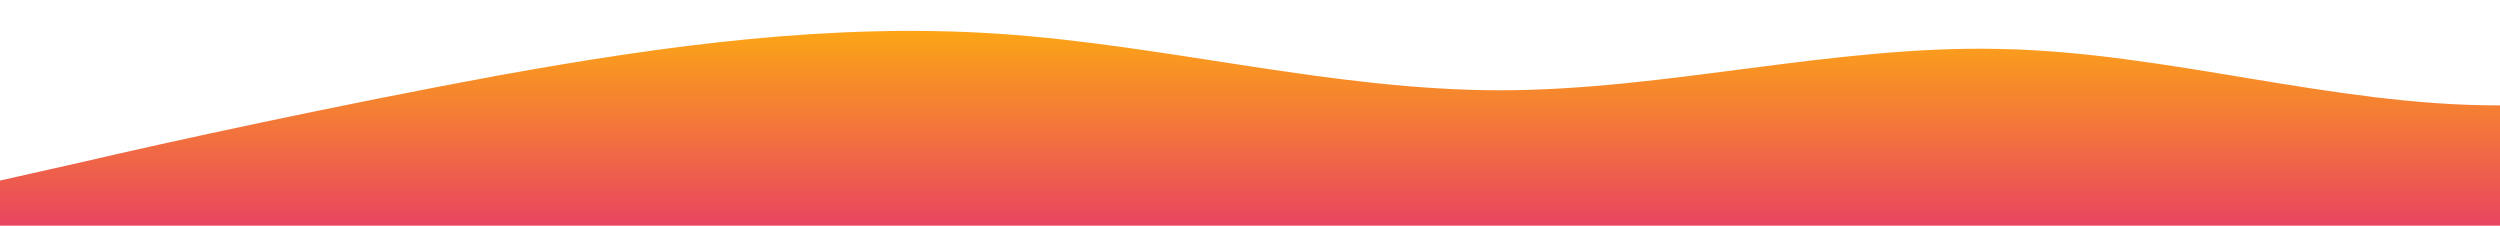
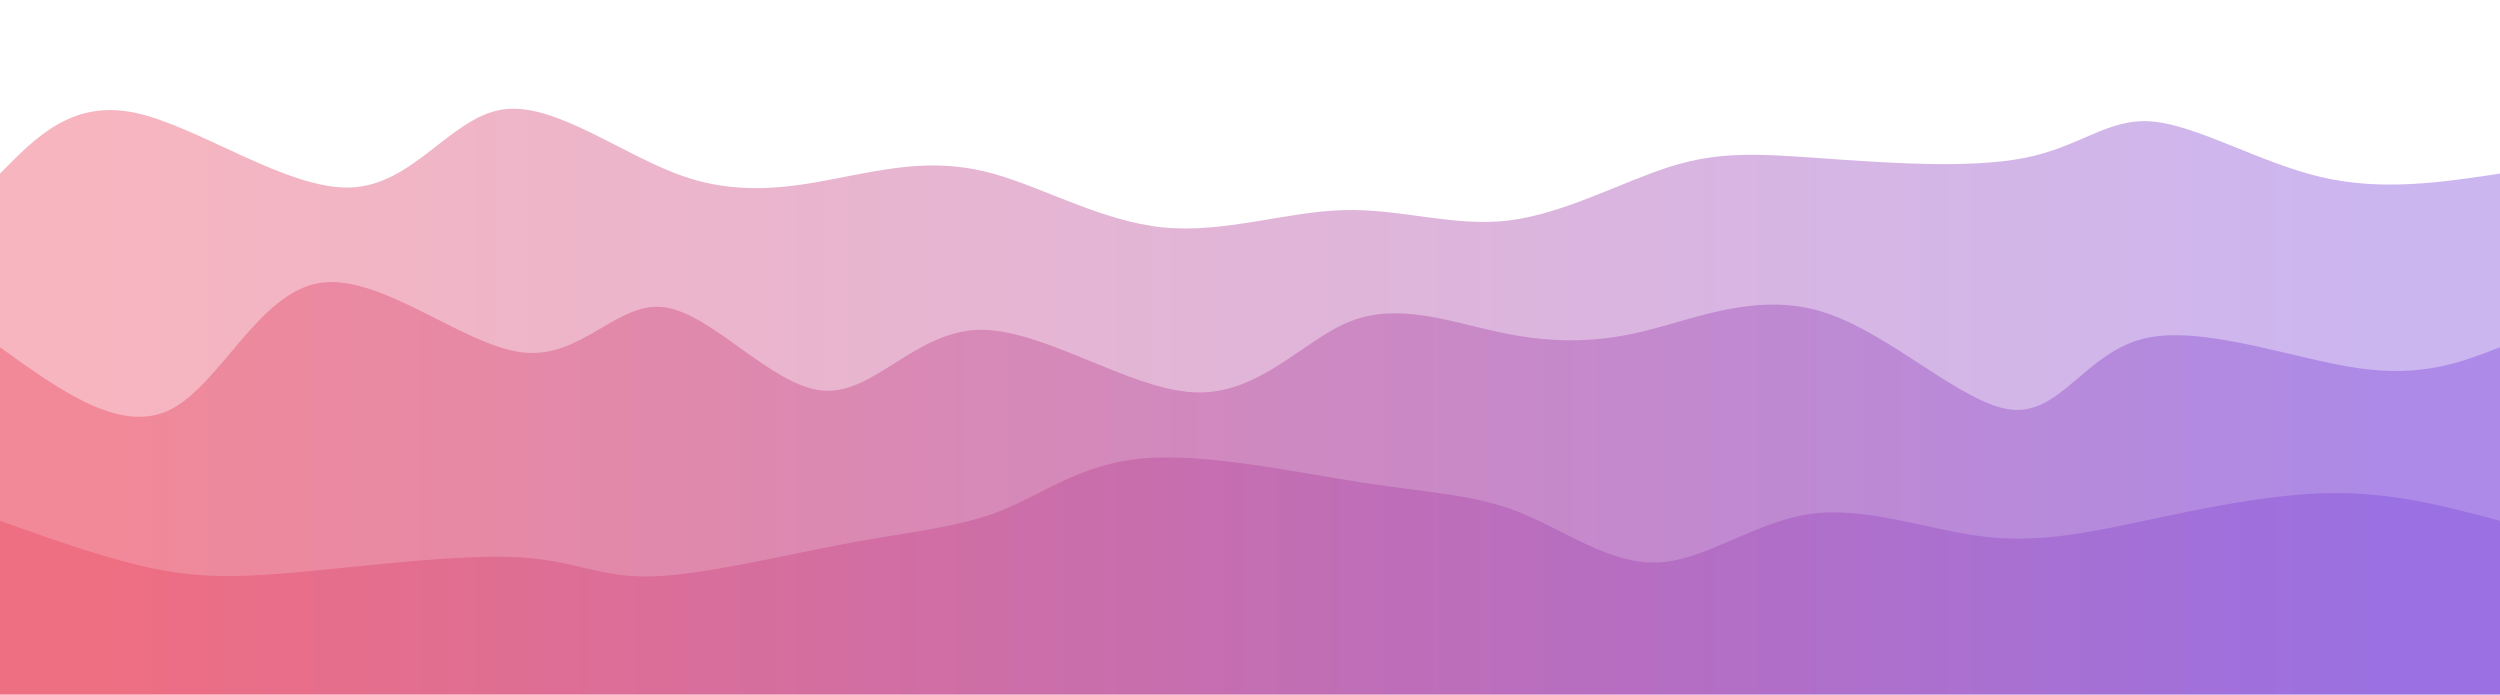
- <svg xmlns="http://www.w3.org/2000/svg" id="wave" style="transform:rotate(0deg); transition: 0.3s" viewBox="0 0 1440 130" version="1.1">
+ <svg xmlns="http://www.w3.org/2000/svg" width="100%" height="100%" id="svg" viewBox="0 0 1440 400" class="transition duration-300 ease-in-out delay-150">
+   <style>
+           .path-0{
+             animation:pathAnim-0 4s;
+             animation-timing-function: linear;
+             animation-iteration-count: infinite;
+           }
+           @keyframes pathAnim-0{
+             0%{
+               d: path("M 0,400 C 0,400 0,100 0,100 C 20.914,78.659 41.828,57.318 78,65 C 114.172,72.682 165.601,109.389 202,108 C 238.399,106.611 259.767,67.128 290,63 C 320.233,58.872 359.33,90.099 395,102 C 430.67,113.901 462.912,106.475 491,101 C 519.088,95.525 543.021,92 572,100 C 600.979,108 635.004,127.524 670,131 C 704.996,134.476 740.961,121.905 774,121 C 807.039,120.095 837.15,130.856 869,127 C 900.85,123.144 934.438,104.669 962,96 C 989.562,87.331 1011.098,88.467 1047,91 C 1082.902,93.533 1133.17,97.462 1166,91 C 1198.83,84.538 1214.224,67.683 1240,70 C 1265.776,72.317 1301.936,93.805 1337,102 C 1372.064,110.195 1406.032,105.098 1440,100 C 1440,100 1440,400 1440,400 Z");
+             }
+             25%{
+               d: path("M 0,400 C 0,400 0,100 0,100 C 37.361,107.332 74.722,114.663 103,123 C 131.278,131.337 150.473,140.678 183,129 C 215.527,117.322 261.388,84.624 296,73 C 330.612,61.376 353.976,70.827 386,77 C 418.024,83.173 458.707,86.069 495,80 C 531.293,73.931 563.194,58.896 591,64 C 618.806,69.104 642.515,94.346 673,97 C 703.485,99.654 740.746,79.72 774,72 C 807.254,64.28 836.5,68.776 867,71 C 897.5,73.224 929.255,73.178 959,83 C 988.745,92.822 1016.481,112.513 1048,117 C 1079.519,121.487 1114.819,110.77 1150,102 C 1185.181,93.23 1220.241,86.408 1250,86 C 1279.759,85.592 1304.217,91.598 1335,95 C 1365.783,98.402 1402.892,99.201 1440,100 C 1440,100 1440,400 1440,400 Z");
+             }
+             50%{
+               d: path("M 0,400 C 0,400 0,100 0,100 C 23.019,88.262 46.037,76.523 83,83 C 119.963,89.477 170.869,114.169 202,123 C 233.131,131.831 244.486,124.8 274,110 C 303.514,95.2 351.188,72.632 387,64 C 422.812,55.368 446.762,60.671 480,64 C 513.238,67.329 555.764,68.685 584,81 C 612.236,93.315 626.181,116.589 655,111 C 683.819,105.411 727.511,70.958 766,67 C 804.489,63.042 837.776,89.577 868,101 C 898.224,112.423 925.385,108.734 959,103 C 992.615,97.266 1032.684,89.489 1066,94 C 1099.316,98.511 1125.878,115.312 1151,113 C 1176.122,110.688 1199.802,89.262 1232,84 C 1264.198,78.738 1304.914,89.639 1341,95 C 1377.086,100.361 1408.543,100.18 1440,100 C 1440,100 1440,400 1440,400 Z");
+             }
+             75%{
+               d: path("M 0,400 C 0,400 0,100 0,100 C 36.019,113.326 72.037,126.653 108,129 C 143.963,131.347 179.87,122.716 207,120 C 234.13,117.284 252.482,120.484 284,113 C 315.518,105.516 360.203,87.349 392,83 C 423.797,78.651 442.705,88.119 475,83 C 507.295,77.881 552.978,58.176 584,65 C 615.022,71.824 631.384,105.176 664,106 C 696.616,106.824 745.486,75.121 777,70 C 808.514,64.879 822.673,86.341 850,98 C 877.327,109.659 917.823,111.515 954,111 C 990.177,110.485 1022.036,107.6 1052,101 C 1081.964,94.4 1110.031,84.087 1144,73 C 1177.969,61.913 1217.838,50.054 1255,63 C 1292.162,75.946 1326.618,113.699 1357,124 C 1387.382,134.301 1413.691,117.151 1440,100 C 1440,100 1440,400 1440,400 Z");
+             }
+             100%{
+               d: path("M 0,400 C 0,400 0,100 0,100 C 20.914,78.659 41.828,57.318 78,65 C 114.172,72.682 165.601,109.389 202,108 C 238.399,106.611 259.767,67.128 290,63 C 320.233,58.872 359.33,90.099 395,102 C 430.67,113.901 462.912,106.475 491,101 C 519.088,95.525 543.021,92 572,100 C 600.979,108 635.004,127.524 670,131 C 704.996,134.476 740.961,121.905 774,121 C 807.039,120.095 837.15,130.856 869,127 C 900.85,123.144 934.438,104.669 962,96 C 989.562,87.331 1011.098,88.467 1047,91 C 1082.902,93.533 1133.17,97.462 1166,91 C 1198.83,84.538 1214.224,67.683 1240,70 C 1265.776,72.317 1301.936,93.805 1337,102 C 1372.064,110.195 1406.032,105.098 1440,100 C 1440,100 1440,400 1440,400 Z");
+             }
+           }</style>
  <defs>
-     <linearGradient id="sw-gradient-0" x1="0" x2="0" y1="1" y2="0">
-       <stop stop-color="rgba(233, 69, 96, 1)" offset="0%" />
-       <stop stop-color="rgba(255, 179, 11, 1)" offset="100%" />
+     <linearGradient id="gradient" x1="0%" y1="50%" x2="100%" y2="50%">
+       <stop offset="5%" stop-color="#e9456066" />
+       <stop offset="95%" stop-color="#7f48d966" />
    </linearGradient>
  </defs>
-   <path style="transform:translate(0, 0px); opacity:1" fill="url(#sw-gradient-0)" d="M0,104L48,93.2C96,82,192,61,288,43.3C384,26,480,13,576,19.5C672,26,768,52,864,52C960,52,1056,26,1152,28.2C1248,30,1344,61,1440,60.7C1536,61,1632,30,1728,15.2C1824,0,1920,0,2016,2.2C2112,4,2208,9,2304,23.8C2400,39,2496,65,2592,82.3C2688,100,2784,108,2880,108.3C2976,108,3072,100,3168,95.3C3264,91,3360,91,3456,88.8C3552,87,3648,82,3744,78C3840,74,3936,69,4032,67.2C4128,65,4224,65,4320,69.3C4416,74,4512,82,4608,84.5C4704,87,4800,82,4896,86.7C4992,91,5088,104,5184,110.5C5280,117,5376,117,5472,101.8C5568,87,5664,56,5760,47.7C5856,39,5952,52,6048,52C6144,52,6240,39,6336,28.2C6432,17,6528,9,6624,23.8C6720,39,6816,78,6864,97.5L6912,117L6912,130L6864,130C6816,130,6720,130,6624,130C6528,130,6432,130,6336,130C6240,130,6144,130,6048,130C5952,130,5856,130,5760,130C5664,130,5568,130,5472,130C5376,130,5280,130,5184,130C5088,130,4992,130,4896,130C4800,130,4704,130,4608,130C4512,130,4416,130,4320,130C4224,130,4128,130,4032,130C3936,130,3840,130,3744,130C3648,130,3552,130,3456,130C3360,130,3264,130,3168,130C3072,130,2976,130,2880,130C2784,130,2688,130,2592,130C2496,130,2400,130,2304,130C2208,130,2112,130,2016,130C1920,130,1824,130,1728,130C1632,130,1536,130,1440,130C1344,130,1248,130,1152,130C1056,130,960,130,864,130C768,130,672,130,576,130C480,130,384,130,288,130C192,130,96,130,48,130L0,130Z" />
+   <path d="M 0,400 C 0,400 0,100 0,100 C 20.914,78.659 41.828,57.318 78,65 C 114.172,72.682 165.601,109.389 202,108 C 238.399,106.611 259.767,67.128 290,63 C 320.233,58.872 359.33,90.099 395,102 C 430.67,113.901 462.912,106.475 491,101 C 519.088,95.525 543.021,92 572,100 C 600.979,108 635.004,127.524 670,131 C 704.996,134.476 740.961,121.905 774,121 C 807.039,120.095 837.15,130.856 869,127 C 900.85,123.144 934.438,104.669 962,96 C 989.562,87.331 1011.098,88.467 1047,91 C 1082.902,93.533 1133.17,97.462 1166,91 C 1198.83,84.538 1214.224,67.683 1240,70 C 1265.776,72.317 1301.936,93.805 1337,102 C 1372.064,110.195 1406.032,105.098 1440,100 C 1440,100 1440,400 1440,400 Z" stroke="none" stroke-width="0" fill="url(#gradient)" class="transition-all duration-300 ease-in-out delay-150 path-0" />
+   <style>
+           .path-1{
+             animation:pathAnim-1 4s;
+             animation-timing-function: linear;
+             animation-iteration-count: infinite;
+           }
+           @keyframes pathAnim-1{
+             0%{
+               d: path("M 0,400 C 0,400 0,200 0,200 C 34.726,225.04 69.452,250.08 98,236 C 126.548,221.92 148.918,168.719 184,163 C 219.082,157.281 266.876,199.044 301,203 C 335.124,206.956 355.577,173.106 383,177 C 410.423,180.894 444.814,222.531 474,225 C 503.186,227.469 527.166,190.768 564,190 C 600.834,189.232 650.522,224.395 688,226 C 725.478,227.605 750.745,195.652 778,185 C 805.255,174.348 834.497,184.998 862,191 C 889.503,197.002 915.267,198.357 946,191 C 976.733,183.643 1012.434,167.573 1051,180 C 1089.566,192.427 1130.997,233.352 1159,236 C 1187.003,238.648 1201.578,203.021 1235,195 C 1268.422,186.979 1320.692,206.566 1358,212 C 1395.308,217.434 1417.654,208.717 1440,200 C 1440,200 1440,400 1440,400 Z");
+             }
+             25%{
+               d: path("M 0,400 C 0,400 0,200 0,200 C 33.816,180.536 67.632,161.072 102,167 C 136.368,172.928 171.288,204.249 198,204 C 224.712,203.751 243.218,171.934 278,172 C 312.782,172.066 363.842,204.016 401,220 C 438.158,235.984 461.415,236.003 488,231 C 514.585,225.997 544.497,215.972 576,201 C 607.503,186.028 640.596,166.109 671,176 C 701.404,185.891 729.12,225.59 759,231 C 788.88,236.41 820.924,207.529 859,199 C 897.076,190.471 941.186,202.292 973,201 C 1004.814,199.708 1024.334,185.303 1057,183 C 1089.666,180.697 1135.477,190.496 1167,199 C 1198.523,207.504 1215.756,214.713 1244,210 C 1272.244,205.287 1311.498,188.654 1346,185 C 1380.502,181.346 1410.251,190.673 1440,200 C 1440,200 1440,400 1440,400 Z");
+             }
+             50%{
+               d: path("M 0,400 C 0,400 0,200 0,200 C 33.607,185.791 67.213,171.581 101,172 C 134.787,172.419 168.753,187.466 202,183 C 235.247,178.534 267.773,154.553 300,163 C 332.227,171.447 364.154,212.32 397,218 C 429.846,223.68 463.611,194.167 495,194 C 526.389,193.833 555.4,223.011 582,232 C 608.6,240.989 632.788,229.788 659,213 C 685.212,196.212 713.449,173.837 751,177 C 788.551,180.163 835.415,208.865 876,215 C 916.585,221.135 950.889,204.704 975,205 C 999.111,205.296 1013.027,222.32 1043,216 C 1072.973,209.68 1119.003,180.017 1153,172 C 1186.997,163.983 1208.961,177.611 1242,193 C 1275.039,208.389 1319.154,225.54 1354,227 C 1388.846,228.46 1414.423,214.23 1440,200 C 1440,200 1440,400 1440,400 Z");
+             }
+             75%{
+               d: path("M 0,400 C 0,400 0,200 0,200 C 27.816,203.936 55.632,207.873 87,196 C 118.368,184.127 153.288,156.446 189,167 C 224.712,177.554 261.214,226.345 295,226 C 328.786,225.655 359.854,176.174 393,175 C 426.146,173.826 461.37,220.958 494,237 C 526.63,253.042 556.667,237.992 591,227 C 625.333,216.008 663.961,209.072 688,210 C 712.039,210.928 721.487,219.72 752,215 C 782.513,210.28 834.09,192.049 875,196 C 915.91,199.951 946.152,226.083 972,230 C 997.848,233.917 1019.302,215.619 1048,212 C 1076.698,208.381 1112.641,219.442 1151,223 C 1189.359,226.558 1230.135,222.612 1261,226 C 1291.865,229.388 1312.819,240.111 1341,237 C 1369.181,233.889 1404.591,216.945 1440,200 C 1440,200 1440,400 1440,400 Z");
+             }
+             100%{
+               d: path("M 0,400 C 0,400 0,200 0,200 C 34.726,225.04 69.452,250.08 98,236 C 126.548,221.92 148.918,168.719 184,163 C 219.082,157.281 266.876,199.044 301,203 C 335.124,206.956 355.577,173.106 383,177 C 410.423,180.894 444.814,222.531 474,225 C 503.186,227.469 527.166,190.768 564,190 C 600.834,189.232 650.522,224.395 688,226 C 725.478,227.605 750.745,195.652 778,185 C 805.255,174.348 834.497,184.998 862,191 C 889.503,197.002 915.267,198.357 946,191 C 976.733,183.643 1012.434,167.573 1051,180 C 1089.566,192.427 1130.997,233.352 1159,236 C 1187.003,238.648 1201.578,203.021 1235,195 C 1268.422,186.979 1320.692,206.566 1358,212 C 1395.308,217.434 1417.654,208.717 1440,200 C 1440,200 1440,400 1440,400 Z");
+             }
+           }</style>
+   <defs>
+     <linearGradient id="gradient" x1="0%" y1="50%" x2="100%" y2="50%">
+       <stop offset="5%" stop-color="#e9456088" />
+       <stop offset="95%" stop-color="#7f48d988" />
+     </linearGradient>
+   </defs>
+   <path d="M 0,400 C 0,400 0,200 0,200 C 34.726,225.04 69.452,250.08 98,236 C 126.548,221.92 148.918,168.719 184,163 C 219.082,157.281 266.876,199.044 301,203 C 335.124,206.956 355.577,173.106 383,177 C 410.423,180.894 444.814,222.531 474,225 C 503.186,227.469 527.166,190.768 564,190 C 600.834,189.232 650.522,224.395 688,226 C 725.478,227.605 750.745,195.652 778,185 C 805.255,174.348 834.497,184.998 862,191 C 889.503,197.002 915.267,198.357 946,191 C 976.733,183.643 1012.434,167.573 1051,180 C 1089.566,192.427 1130.997,233.352 1159,236 C 1187.003,238.648 1201.578,203.021 1235,195 C 1268.422,186.979 1320.692,206.566 1358,212 C 1395.308,217.434 1417.654,208.717 1440,200 C 1440,200 1440,400 1440,400 Z" stroke="none" stroke-width="0" fill="url(#gradient)" class="transition-all duration-300 ease-in-out delay-150 path-1" />
+   <style>
+           .path-2{
+             animation:pathAnim-2 4s;
+             animation-timing-function: linear;
+             animation-iteration-count: infinite;
+           }
+           @keyframes pathAnim-2{
+             0%{
+               d: path("M 0,400 C 0,400 0,300 0,300 C 31.865,311.353 63.73,322.706 91,328 C 118.27,333.294 140.946,332.527 178,329 C 215.054,325.473 266.487,319.184 299,321 C 331.513,322.816 345.107,332.736 375,332 C 404.893,331.264 451.086,319.873 488,313 C 524.914,306.127 552.549,303.772 577,294 C 601.451,284.228 622.719,267.039 659,264 C 695.281,260.961 746.575,272.071 785,278 C 823.425,283.929 848.981,284.675 875,295 C 901.019,305.325 927.502,325.227 955,324 C 982.498,322.773 1011.012,300.417 1043,296 C 1074.988,291.583 1110.45,305.105 1142,309 C 1173.55,312.895 1201.186,307.164 1235,300 C 1268.814,292.836 1308.804,284.239 1344,284 C 1379.196,283.761 1409.598,291.881 1440,300 C 1440,300 1440,400 1440,400 Z");
+             }
+             25%{
+               d: path("M 0,400 C 0,400 0,300 0,300 C 32.66,303.39 65.319,306.779 97,304 C 128.681,301.221 159.382,292.273 191,281 C 222.618,269.727 255.152,256.127 292,264 C 328.848,271.873 370.01,301.217 397,316 C 423.99,330.783 436.808,331.006 466,323 C 495.192,314.994 540.758,298.76 578,294 C 615.242,289.24 644.159,295.953 672,307 C 699.841,318.047 726.604,333.428 758,337 C 789.396,340.572 825.423,332.337 864,319 C 902.577,305.663 943.703,287.226 976,285 C 1008.297,282.774 1031.765,296.76 1056,303 C 1080.235,309.24 1105.238,307.734 1137,311 C 1168.762,314.266 1207.282,322.302 1240,314 C 1272.718,305.698 1299.634,281.056 1332,276 C 1364.366,270.944 1402.183,285.472 1440,300 C 1440,300 1440,400 1440,400 Z");
+             }
+             50%{
+               d: path("M 0,400 C 0,400 0,300 0,300 C 33.405,302.248 66.811,304.496 96,309 C 125.189,313.504 150.163,320.264 177,328 C 203.837,335.736 232.537,344.447 273,333 C 313.463,321.553 365.688,289.947 401,278 C 436.312,266.053 454.712,273.766 480,286 C 505.288,298.234 537.464,314.99 573,308 C 608.536,301.01 647.431,270.273 682,273 C 716.569,275.727 746.813,311.917 773,322 C 799.187,332.083 821.317,316.06 854,310 C 886.683,303.94 929.918,307.842 966,302 C 1002.082,296.158 1031.011,280.573 1060,278 C 1088.989,275.427 1118.038,285.867 1146,288 C 1173.962,290.133 1200.836,283.959 1232,278 C 1263.164,272.041 1298.618,266.297 1334,270 C 1369.382,273.703 1404.691,286.851 1440,300 C 1440,300 1440,400 1440,400 Z");
+             }
+             75%{
+               d: path("M 0,400 C 0,400 0,300 0,300 C 40.334,294.801 80.668,289.602 113,285 C 145.332,280.398 169.664,276.392 193,288 C 216.336,299.608 238.678,326.828 275,326 C 311.322,325.172 361.624,296.296 400,296 C 438.376,295.704 464.826,323.989 497,321 C 529.174,318.011 567.073,283.75 592,281 C 616.927,278.25 628.882,307.013 657,323 C 685.118,338.987 729.398,342.2 764,327 C 798.602,311.8 823.526,278.188 855,265 C 886.474,251.812 924.497,259.046 962,273 C 999.503,286.954 1036.486,307.626 1068,325 C 1099.514,342.374 1125.561,356.451 1156,336 C 1186.439,315.549 1221.272,260.571 1249,262 C 1276.728,263.429 1297.351,321.265 1328,337 C 1358.649,352.735 1399.325,326.367 1440,300 C 1440,300 1440,400 1440,400 Z");
+             }
+             100%{
+               d: path("M 0,400 C 0,400 0,300 0,300 C 31.865,311.353 63.73,322.706 91,328 C 118.27,333.294 140.946,332.527 178,329 C 215.054,325.473 266.487,319.184 299,321 C 331.513,322.816 345.107,332.736 375,332 C 404.893,331.264 451.086,319.873 488,313 C 524.914,306.127 552.549,303.772 577,294 C 601.451,284.228 622.719,267.039 659,264 C 695.281,260.961 746.575,272.071 785,278 C 823.425,283.929 848.981,284.675 875,295 C 901.019,305.325 927.502,325.227 955,324 C 982.498,322.773 1011.012,300.417 1043,296 C 1074.988,291.583 1110.45,305.105 1142,309 C 1173.55,312.895 1201.186,307.164 1235,300 C 1268.814,292.836 1308.804,284.239 1344,284 C 1379.196,283.761 1409.598,291.881 1440,300 C 1440,300 1440,400 1440,400 Z");
+             }
+           }</style>
+   <defs>
+     <linearGradient id="gradient" x1="0%" y1="50%" x2="100%" y2="50%">
+       <stop offset="5%" stop-color="#e94560ff" />
+       <stop offset="95%" stop-color="#7f48d9ff" />
+     </linearGradient>
+   </defs>
+   <path d="M 0,400 C 0,400 0,300 0,300 C 31.865,311.353 63.73,322.706 91,328 C 118.27,333.294 140.946,332.527 178,329 C 215.054,325.473 266.487,319.184 299,321 C 331.513,322.816 345.107,332.736 375,332 C 404.893,331.264 451.086,319.873 488,313 C 524.914,306.127 552.549,303.772 577,294 C 601.451,284.228 622.719,267.039 659,264 C 695.281,260.961 746.575,272.071 785,278 C 823.425,283.929 848.981,284.675 875,295 C 901.019,305.325 927.502,325.227 955,324 C 982.498,322.773 1011.012,300.417 1043,296 C 1074.988,291.583 1110.45,305.105 1142,309 C 1173.55,312.895 1201.186,307.164 1235,300 C 1268.814,292.836 1308.804,284.239 1344,284 C 1379.196,283.761 1409.598,291.881 1440,300 C 1440,300 1440,400 1440,400 Z" stroke="none" stroke-width="0" fill="url(#gradient)" class="transition-all duration-300 ease-in-out delay-150 path-2" />
</svg>
